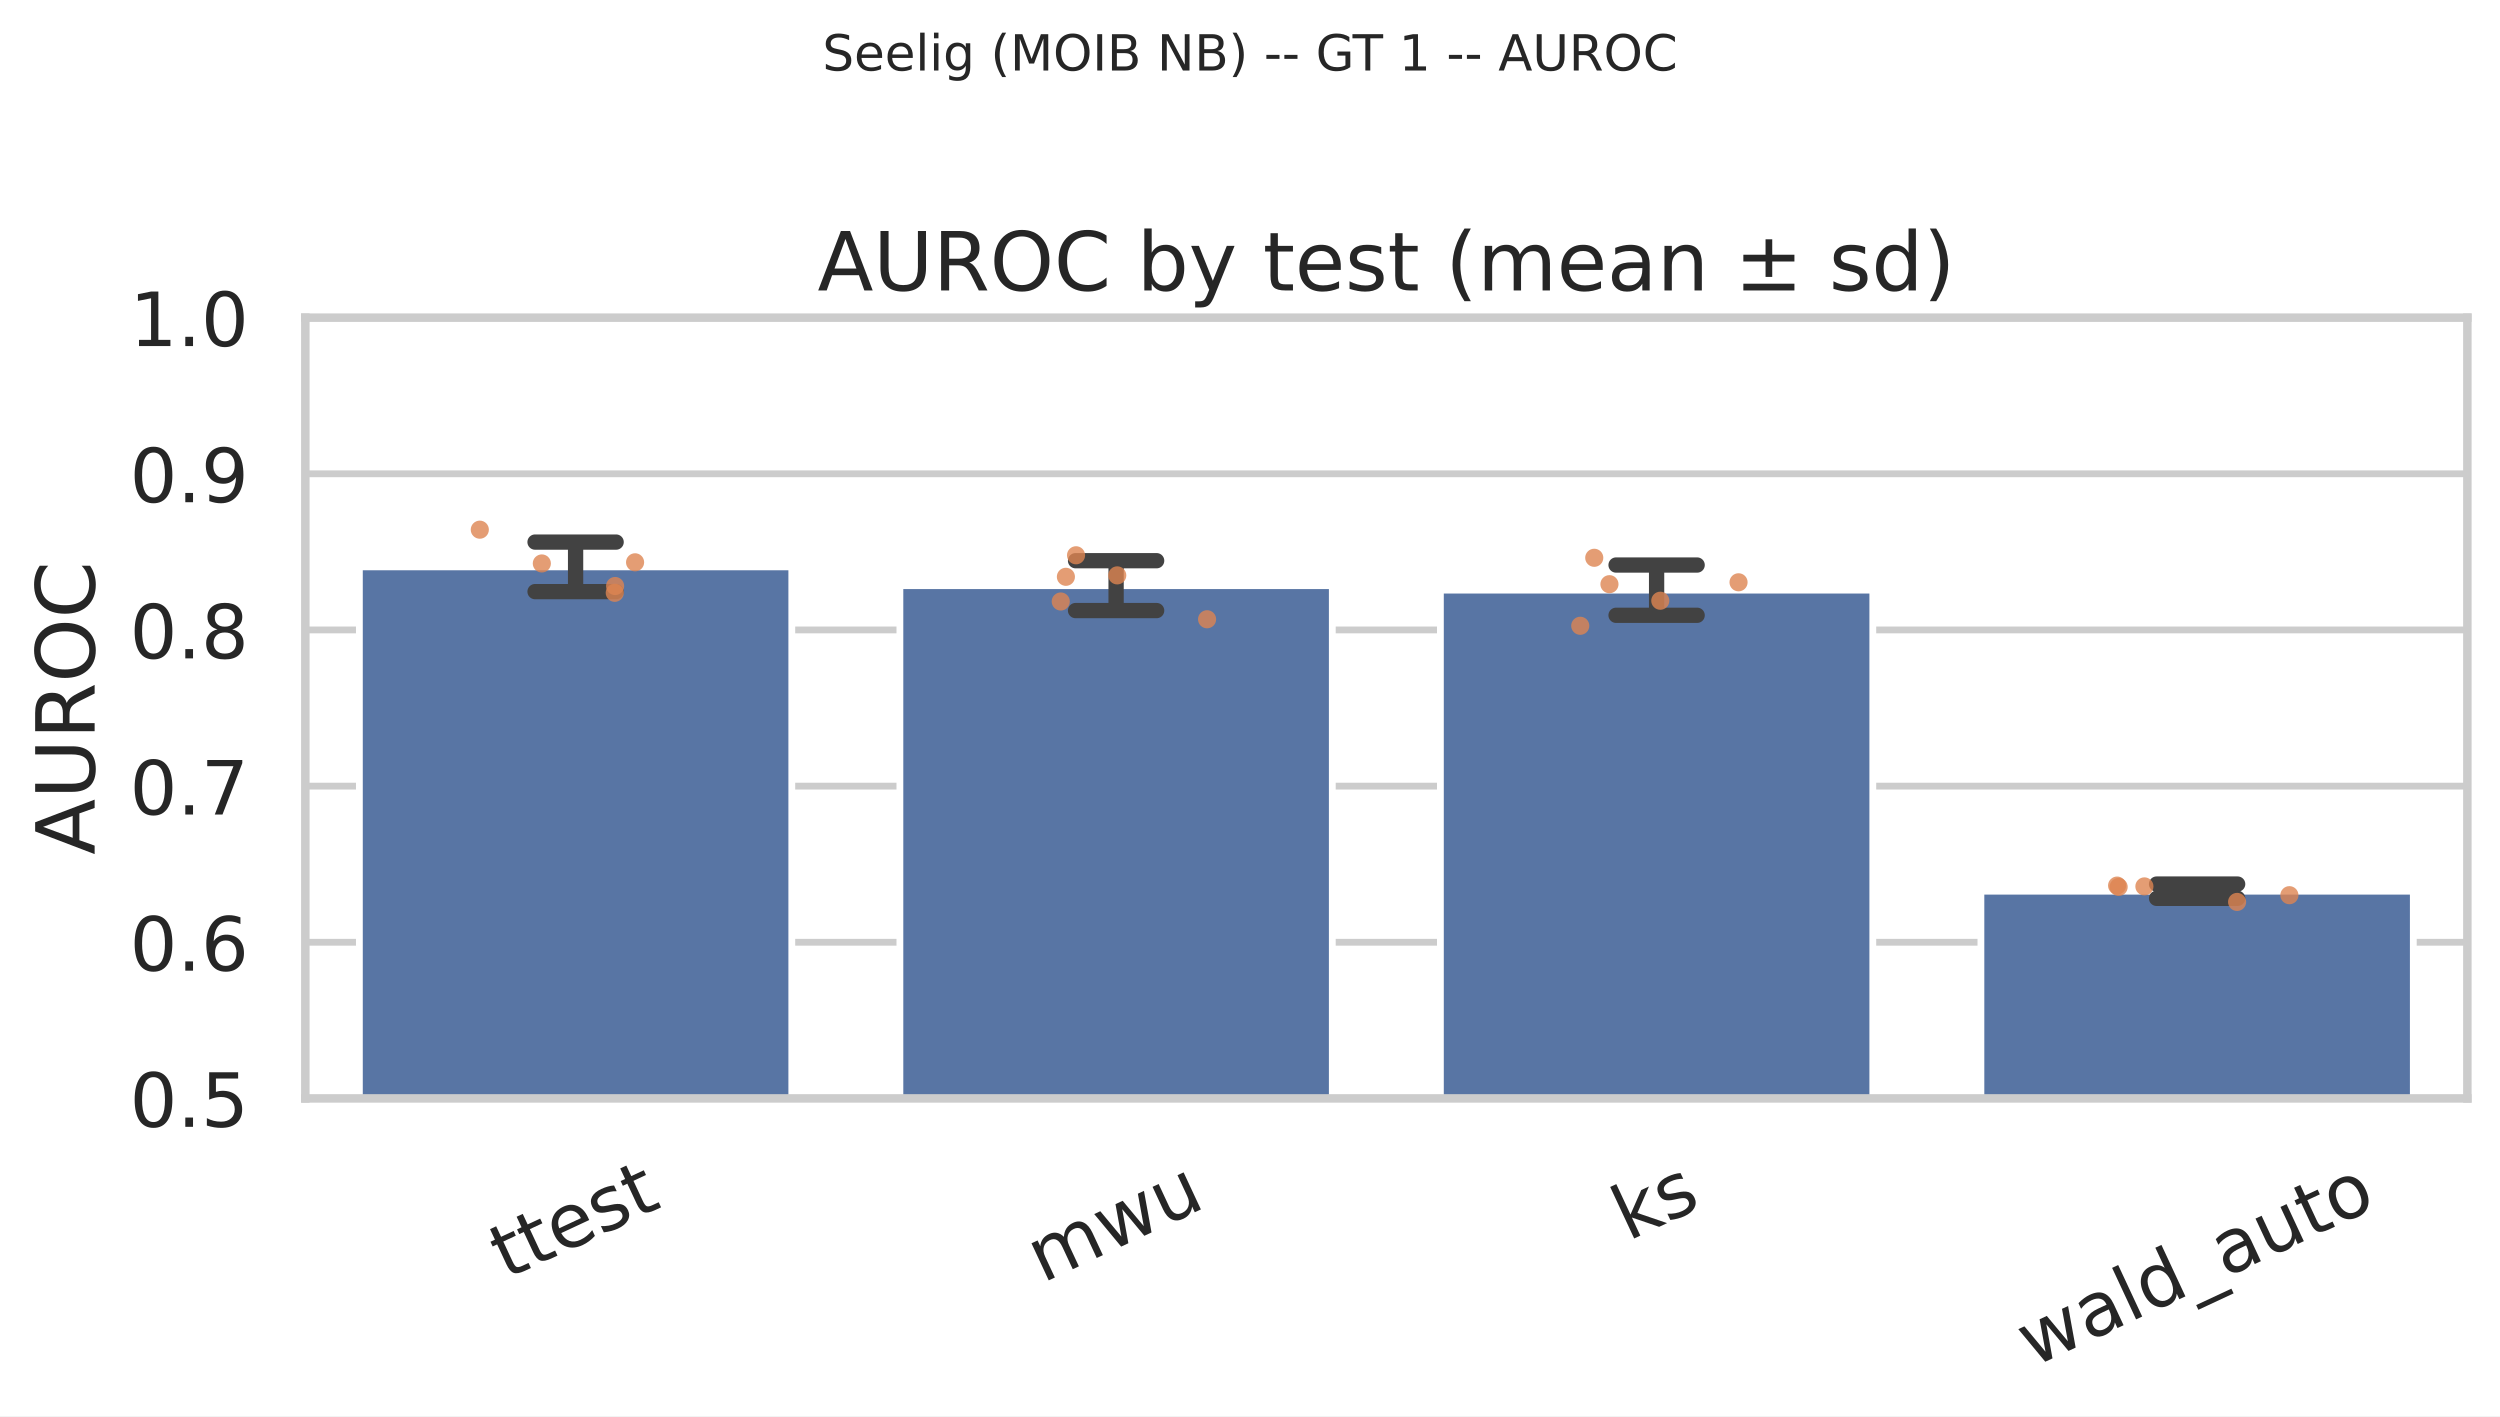
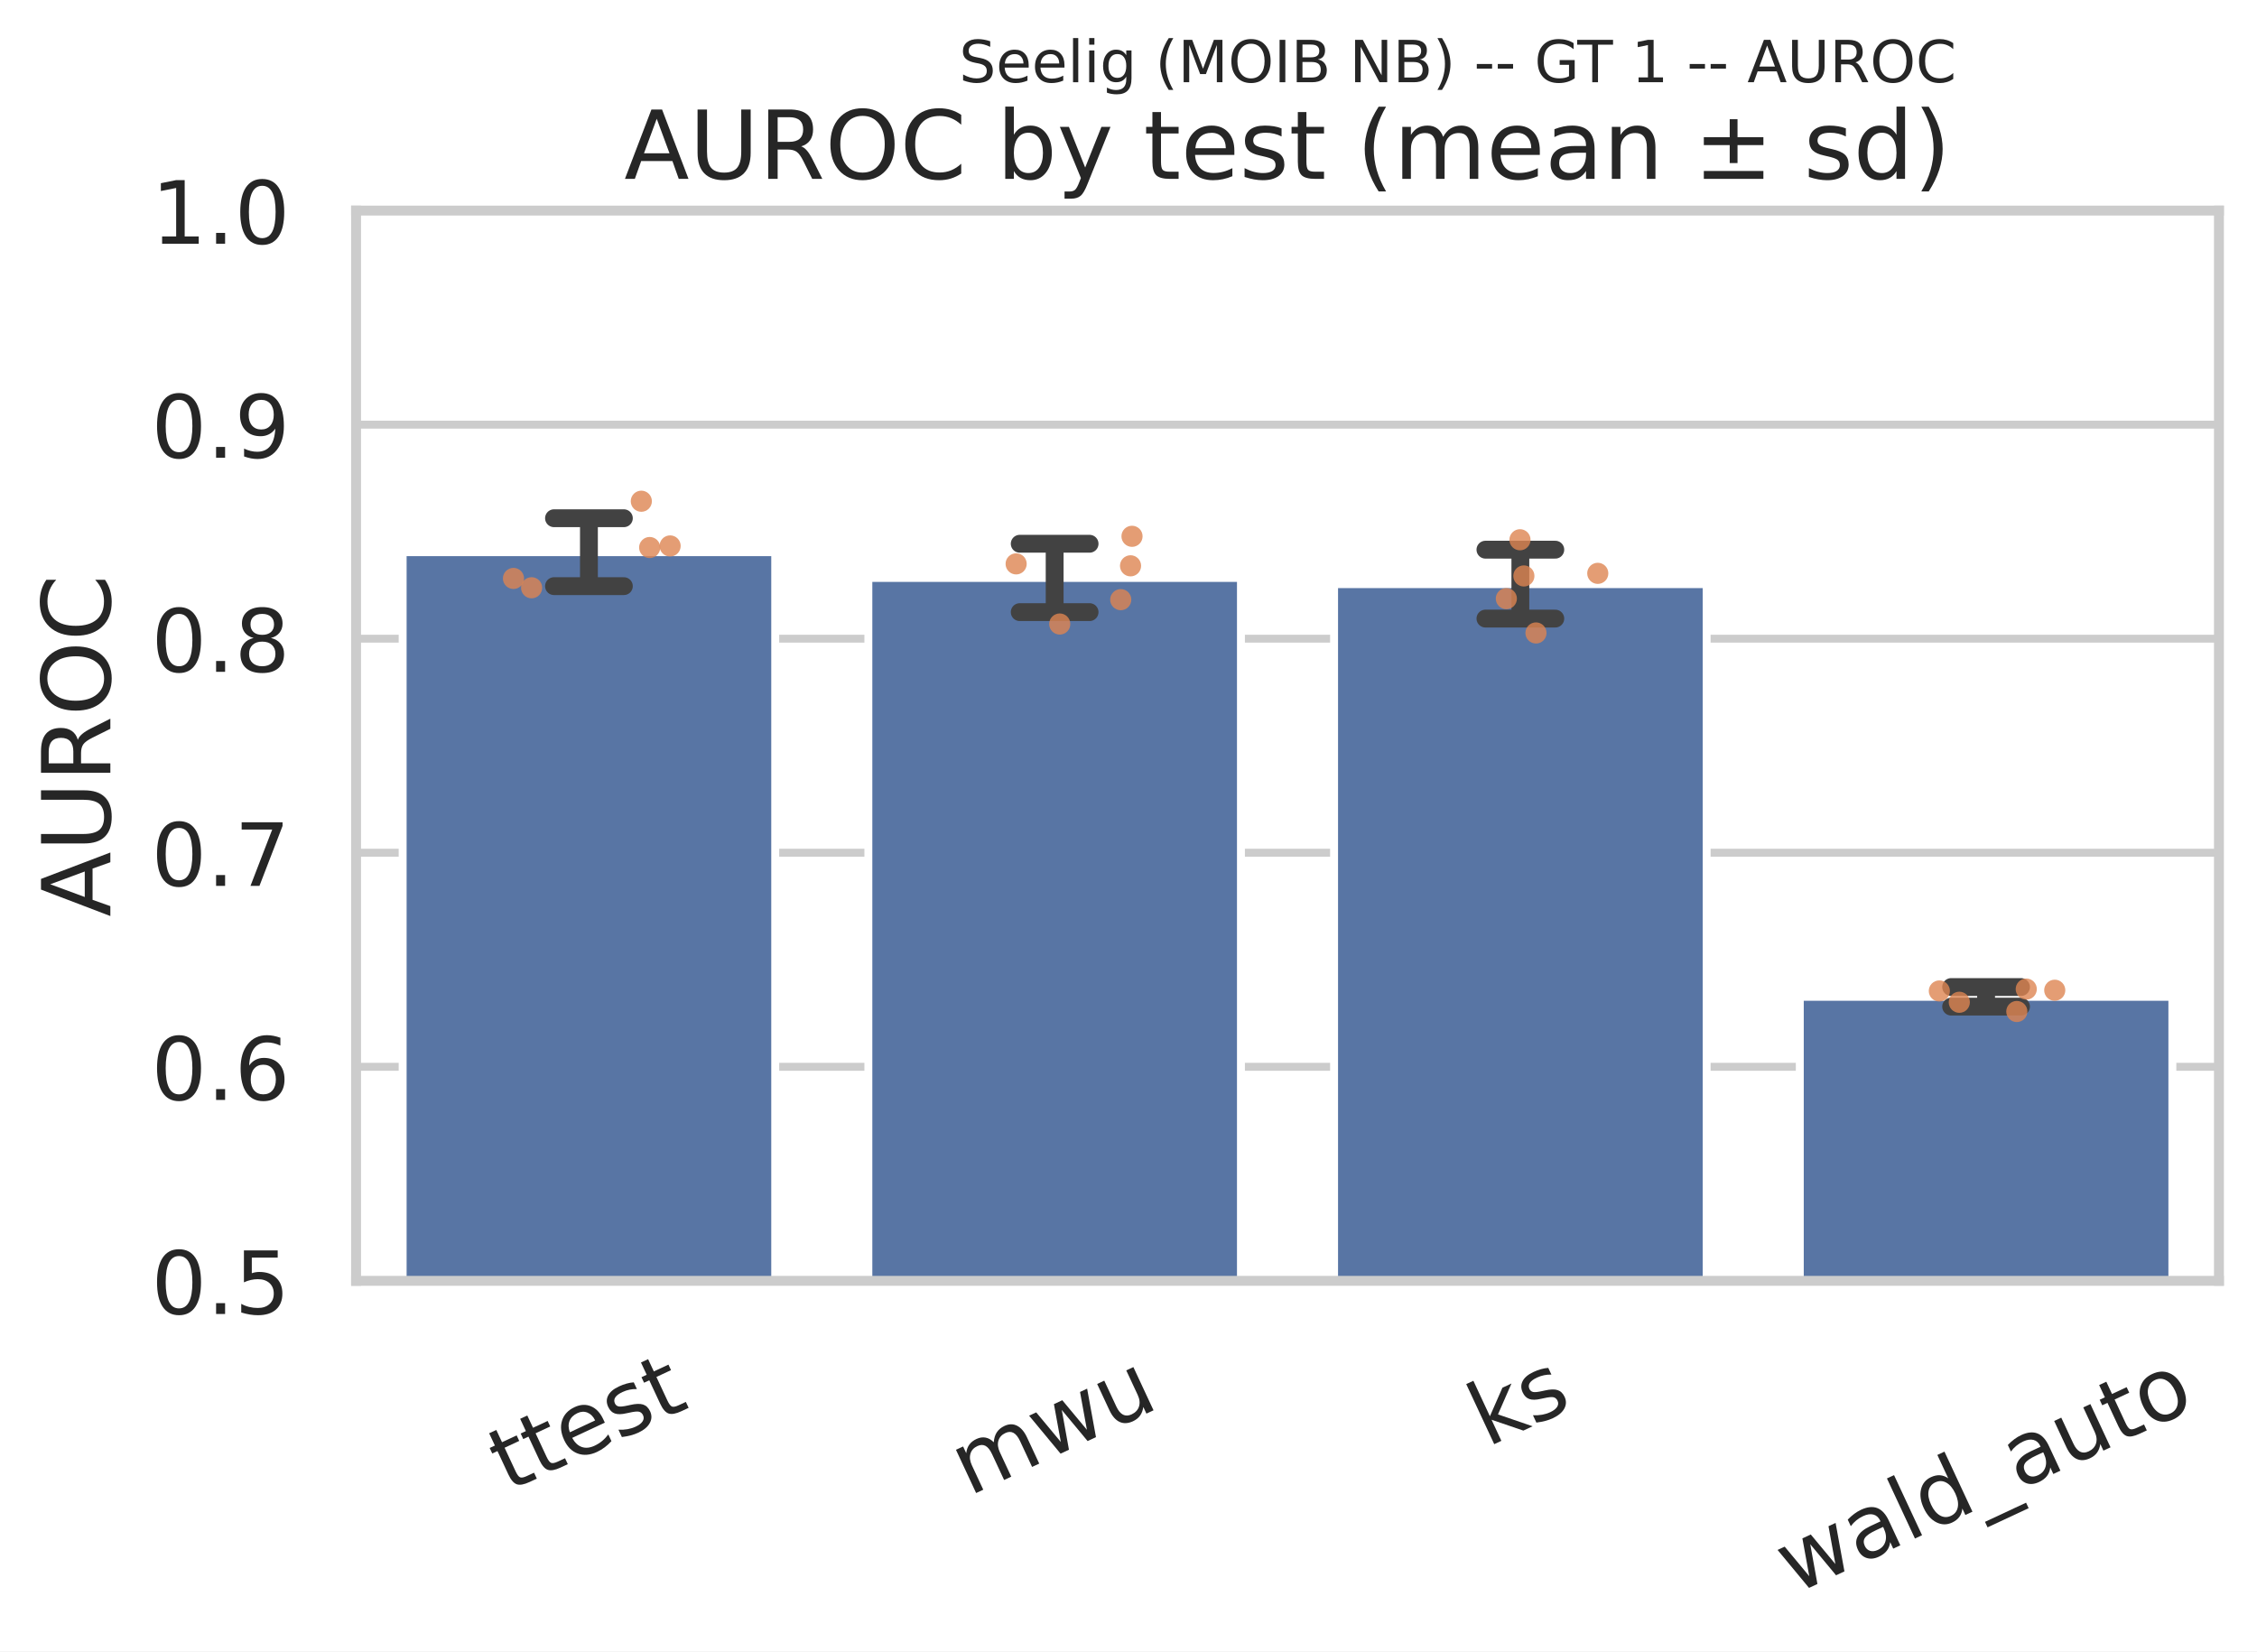
- <svg xmlns="http://www.w3.org/2000/svg" xmlns:xlink="http://www.w3.org/1999/xlink" width="551.531pt" height="312.431pt" viewBox="0 0 551.531 312.431" version="1.1">
+ <svg xmlns="http://www.w3.org/2000/svg" xmlns:xlink="http://www.w3.org/1999/xlink" width="426.971pt" height="312.431pt" viewBox="0 0 426.971 312.431" version="1.1">
  <defs>
    <style type="text/css">*{stroke-linejoin: round; stroke-linecap: butt}</style>
  </defs>
  <g id="figure_1">
    <g id="patch_1">
-       <path d="M 0 312.431  L 551.531 312.431  L 551.531 0  L 0 0  z " style="fill: #ffffff" />
+       <path d="M 0 312.431  L 426.971 312.431  L 426.971 0  L 0 0  z " style="fill: #ffffff" />
    </g>
    <g id="axes_1">
      <g id="patch_2">
-         <path d="M 67.361 242.322  L 544.331 242.322  L 544.331 70.08  L 67.361 70.08  z " style="fill: #ffffff" />
+         <path d="M 67.361 242.322  L 419.771 242.322  L 419.771 39.84  L 67.361 39.84  z " style="fill: #ffffff" />
      </g>
      <g id="matplotlib.axis_1">
        <g id="xtick_1">
          <g id="text_1">
-             <g style="fill: #262626" transform="translate(111.6167 282.3095) rotate(-25) scale(0.165 -0.165)">
+             <g style="fill: #262626" transform="translate(96.04671 282.3095) rotate(-25) scale(0.165 -0.165)">
              <defs>
                <path id="DejaVuSans-74" d="M 1172 4494  L 1172 3500  L 2356 3500  L 2356 3053  L 1172 3053  L 1172 1153  Q 1172 725 1289 603  Q 1406 481 1766 481  L 2356 481  L 2356 0  L 1766 0  Q 1100 0 847 248  Q 594 497 594 1153  L 594 3053  L 172 3053  L 172 3500  L 594 3500  L 594 4494  L 1172 4494  z " transform="scale(0.015625)" />
                <path id="DejaVuSans-65" d="M 3597 1894  L 3597 1613  L 953 1613  Q 991 1019 1311 708  Q 1631 397 2203 397  Q 2534 397 2845 478  Q 3156 559 3463 722  L 3463 178  Q 3153 47 2828 -22  Q 2503 -91 2169 -91  Q 1331 -91 842 396  Q 353 884 353 1716  Q 353 2575 817 3079  Q 1281 3584 2069 3584  Q 2775 3584 3186 3129  Q 3597 2675 3597 1894  z M 3022 2063  Q 3016 2534 2758 2815  Q 2500 3097 2075 3097  Q 1594 3097 1305 2825  Q 1016 2553 972 2059  L 3022 2063  z " transform="scale(0.015625)" />
                <path id="DejaVuSans-73" d="M 2834 3397  L 2834 2853  Q 2591 2978 2328 3040  Q 2066 3103 1784 3103  Q 1356 3103 1142 2972  Q 928 2841 928 2578  Q 928 2378 1081 2264  Q 1234 2150 1697 2047  L 1894 2003  Q 2506 1872 2764 1633  Q 3022 1394 3022 966  Q 3022 478 2636 193  Q 2250 -91 1575 -91  Q 1294 -91 989 -36  Q 684 19 347 128  L 347 722  Q 666 556 975 473  Q 1284 391 1588 391  Q 1994 391 2212 530  Q 2431 669 2431 922  Q 2431 1156 2273 1281  Q 2116 1406 1581 1522  L 1381 1569  Q 847 1681 609 1914  Q 372 2147 372 2553  Q 372 3047 722 3315  Q 1072 3584 1716 3584  Q 2034 3584 2315 3537  Q 2597 3491 2834 3397  z " transform="scale(0.015625)" />
              </defs>
              <use xlink:href="#DejaVuSans-74" />
              <use xlink:href="#DejaVuSans-74" transform="translate(39.20898 0)" />
              <use xlink:href="#DejaVuSans-65" transform="translate(78.41797 0)" />
              <use xlink:href="#DejaVuSans-73" transform="translate(139.9414 0)" />
              <use xlink:href="#DejaVuSans-74" transform="translate(192.041 0)" />
            </g>
          </g>
        </g>
        <g id="xtick_2">
          <g id="text_2">
-             <g style="fill: #262626" transform="translate(230.0122 283.0995) rotate(-25) scale(0.165 -0.165)">
+             <g style="fill: #262626" transform="translate(183.3022 283.0995) rotate(-25) scale(0.165 -0.165)">
              <defs>
                <path id="DejaVuSans-6d" d="M 3328 2828  Q 3544 3216 3844 3400  Q 4144 3584 4550 3584  Q 5097 3584 5394 3201  Q 5691 2819 5691 2113  L 5691 0  L 5113 0  L 5113 2094  Q 5113 2597 4934 2840  Q 4756 3084 4391 3084  Q 3944 3084 3684 2787  Q 3425 2491 3425 1978  L 3425 0  L 2847 0  L 2847 2094  Q 2847 2600 2669 2842  Q 2491 3084 2119 3084  Q 1678 3084 1418 2786  Q 1159 2488 1159 1978  L 1159 0  L 581 0  L 581 3500  L 1159 3500  L 1159 2956  Q 1356 3278 1631 3431  Q 1906 3584 2284 3584  Q 2666 3584 2933 3390  Q 3200 3197 3328 2828  z " transform="scale(0.015625)" />
                <path id="DejaVuSans-77" d="M 269 3500  L 844 3500  L 1563 769  L 2278 3500  L 2956 3500  L 3675 769  L 4391 3500  L 4966 3500  L 4050 0  L 3372 0  L 2619 2869  L 1863 0  L 1184 0  L 269 3500  z " transform="scale(0.015625)" />
                <path id="DejaVuSans-75" d="M 544 1381  L 544 3500  L 1119 3500  L 1119 1403  Q 1119 906 1312 657  Q 1506 409 1894 409  Q 2359 409 2629 706  Q 2900 1003 2900 1516  L 2900 3500  L 3475 3500  L 3475 0  L 2900 0  L 2900 538  Q 2691 219 2414 64  Q 2138 -91 1772 -91  Q 1169 -91 856 284  Q 544 659 544 1381  z M 1991 3584  L 1991 3584  z " transform="scale(0.015625)" />
              </defs>
              <use xlink:href="#DejaVuSans-6d" />
              <use xlink:href="#DejaVuSans-77" transform="translate(97.41211 0)" />
              <use xlink:href="#DejaVuSans-75" transform="translate(179.1992 0)" />
            </g>
          </g>
        </g>
        <g id="xtick_3">
          <g id="text_3">
-             <g style="fill: #262626" transform="translate(359.1665 273.8556) rotate(-25) scale(0.165 -0.165)">
+             <g style="fill: #262626" transform="translate(281.3165 273.8556) rotate(-25) scale(0.165 -0.165)">
              <defs>
                <path id="DejaVuSans-6b" d="M 581 4863  L 1159 4863  L 1159 1991  L 2875 3500  L 3609 3500  L 1753 1863  L 3688 0  L 2938 0  L 1159 1709  L 1159 0  L 581 0  L 581 4863  z " transform="scale(0.015625)" />
              </defs>
              <use xlink:href="#DejaVuSans-6b" />
              <use xlink:href="#DejaVuSans-73" transform="translate(57.91016 0)" />
            </g>
          </g>
        </g>
        <g id="xtick_4">
          <g id="text_4">
-             <g style="fill: #262626" transform="translate(448.4506 301.7048) rotate(-25) scale(0.165 -0.165)">
+             <g style="fill: #262626" transform="translate(339.4606 301.7048) rotate(-25) scale(0.165 -0.165)">
              <defs>
                <path id="DejaVuSans-61" d="M 2194 1759  Q 1497 1759 1228 1600  Q 959 1441 959 1056  Q 959 750 1161 570  Q 1363 391 1709 391  Q 2188 391 2477 730  Q 2766 1069 2766 1631  L 2766 1759  L 2194 1759  z M 3341 1997  L 3341 0  L 2766 0  L 2766 531  Q 2569 213 2275 61  Q 1981 -91 1556 -91  Q 1019 -91 701 211  Q 384 513 384 1019  Q 384 1609 779 1909  Q 1175 2209 1959 2209  L 2766 2209  L 2766 2266  Q 2766 2663 2505 2880  Q 2244 3097 1772 3097  Q 1472 3097 1187 3025  Q 903 2953 641 2809  L 641 3341  Q 956 3463 1253 3523  Q 1550 3584 1831 3584  Q 2591 3584 2966 3190  Q 3341 2797 3341 1997  z " transform="scale(0.015625)" />
                <path id="DejaVuSans-6c" d="M 603 4863  L 1178 4863  L 1178 0  L 603 0  L 603 4863  z " transform="scale(0.015625)" />
                <path id="DejaVuSans-64" d="M 2906 2969  L 2906 4863  L 3481 4863  L 3481 0  L 2906 0  L 2906 525  Q 2725 213 2448 61  Q 2172 -91 1784 -91  Q 1150 -91 751 415  Q 353 922 353 1747  Q 353 2572 751 3078  Q 1150 3584 1784 3584  Q 2172 3584 2448 3432  Q 2725 3281 2906 2969  z M 947 1747  Q 947 1113 1208 752  Q 1469 391 1925 391  Q 2381 391 2643 752  Q 2906 1113 2906 1747  Q 2906 2381 2643 2742  Q 2381 3103 1925 3103  Q 1469 3103 1208 2742  Q 947 2381 947 1747  z " transform="scale(0.015625)" />
                <path id="DejaVuSans-5f" d="M 3263 -1063  L 3263 -1509  L -63 -1509  L -63 -1063  L 3263 -1063  z " transform="scale(0.015625)" />
                <path id="DejaVuSans-6f" d="M 1959 3097  Q 1497 3097 1228 2736  Q 959 2375 959 1747  Q 959 1119 1226 758  Q 1494 397 1959 397  Q 2419 397 2687 759  Q 2956 1122 2956 1747  Q 2956 2369 2687 2733  Q 2419 3097 1959 3097  z M 1959 3584  Q 2709 3584 3137 3096  Q 3566 2609 3566 1747  Q 3566 888 3137 398  Q 2709 -91 1959 -91  Q 1206 -91 779 398  Q 353 888 353 1747  Q 353 2609 779 3096  Q 1206 3584 1959 3584  z " transform="scale(0.015625)" />
              </defs>
              <use xlink:href="#DejaVuSans-77" />
              <use xlink:href="#DejaVuSans-61" transform="translate(81.78711 0)" />
              <use xlink:href="#DejaVuSans-6c" transform="translate(143.0664 0)" />
              <use xlink:href="#DejaVuSans-64" transform="translate(170.8496 0)" />
              <use xlink:href="#DejaVuSans-5f" transform="translate(234.3262 0)" />
              <use xlink:href="#DejaVuSans-61" transform="translate(284.3262 0)" />
              <use xlink:href="#DejaVuSans-75" transform="translate(345.6055 0)" />
              <use xlink:href="#DejaVuSans-74" transform="translate(408.9844 0)" />
              <use xlink:href="#DejaVuSans-6f" transform="translate(448.1934 0)" />
            </g>
          </g>
        </g>
      </g>
      <g id="matplotlib.axis_2">
        <g id="ytick_1">
          <g id="line2d_1">
-             <path d="M 67.361 242.322  L 544.331 242.322  " clip-path="url(#peddf28e6d7)" style="fill: none; stroke: #cccccc; stroke-width: 1.5; stroke-linecap: round" />
+             <path d="M 67.361 242.322  L 419.771 242.322  " clip-path="url(#p7eb7ff4095)" style="fill: none; stroke: #cccccc; stroke-width: 1.5; stroke-linecap: round" />
          </g>
          <g id="text_5">
            <g style="fill: #262626" transform="translate(28.62063 248.591) scale(0.165 -0.165)">
              <defs>
                <path id="DejaVuSans-30" d="M 2034 4250  Q 1547 4250 1301 3770  Q 1056 3291 1056 2328  Q 1056 1369 1301 889  Q 1547 409 2034 409  Q 2525 409 2770 889  Q 3016 1369 3016 2328  Q 3016 3291 2770 3770  Q 2525 4250 2034 4250  z M 2034 4750  Q 2819 4750 3233 4129  Q 3647 3509 3647 2328  Q 3647 1150 3233 529  Q 2819 -91 2034 -91  Q 1250 -91 836 529  Q 422 1150 422 2328  Q 422 3509 836 4129  Q 1250 4750 2034 4750  z " transform="scale(0.015625)" />
                <path id="DejaVuSans-2e" d="M 684 794  L 1344 794  L 1344 0  L 684 0  L 684 794  z " transform="scale(0.015625)" />
                <path id="DejaVuSans-35" d="M 691 4666  L 3169 4666  L 3169 4134  L 1269 4134  L 1269 2991  Q 1406 3038 1543 3061  Q 1681 3084 1819 3084  Q 2600 3084 3056 2656  Q 3513 2228 3513 1497  Q 3513 744 3044 326  Q 2575 -91 1722 -91  Q 1428 -91 1123 -41  Q 819 9 494 109  L 494 744  Q 775 591 1075 516  Q 1375 441 1709 441  Q 2250 441 2565 725  Q 2881 1009 2881 1497  Q 2881 1984 2565 2268  Q 2250 2553 1709 2553  Q 1456 2553 1204 2497  Q 953 2441 691 2322  L 691 4666  z " transform="scale(0.015625)" />
              </defs>
              <use xlink:href="#DejaVuSans-30" />
              <use xlink:href="#DejaVuSans-2e" transform="translate(63.62305 0)" />
              <use xlink:href="#DejaVuSans-35" transform="translate(95.41016 0)" />
            </g>
          </g>
        </g>
        <g id="ytick_2">
          <g id="line2d_2">
-             <path d="M 67.361 207.874  L 544.331 207.874  " clip-path="url(#peddf28e6d7)" style="fill: none; stroke: #cccccc; stroke-width: 1.5; stroke-linecap: round" />
+             <path d="M 67.361 201.826  L 419.771 201.826  " clip-path="url(#p7eb7ff4095)" style="fill: none; stroke: #cccccc; stroke-width: 1.5; stroke-linecap: round" />
          </g>
          <g id="text_6">
-             <g style="fill: #262626" transform="translate(28.62063 214.1426) scale(0.165 -0.165)">
+             <g style="fill: #262626" transform="translate(28.62063 208.0946) scale(0.165 -0.165)">
              <defs>
                <path id="DejaVuSans-36" d="M 2113 2584  Q 1688 2584 1439 2293  Q 1191 2003 1191 1497  Q 1191 994 1439 701  Q 1688 409 2113 409  Q 2538 409 2786 701  Q 3034 994 3034 1497  Q 3034 2003 2786 2293  Q 2538 2584 2113 2584  z M 3366 4563  L 3366 3988  Q 3128 4100 2886 4159  Q 2644 4219 2406 4219  Q 1781 4219 1451 3797  Q 1122 3375 1075 2522  Q 1259 2794 1537 2939  Q 1816 3084 2150 3084  Q 2853 3084 3261 2657  Q 3669 2231 3669 1497  Q 3669 778 3244 343  Q 2819 -91 2113 -91  Q 1303 -91 875 529  Q 447 1150 447 2328  Q 447 3434 972 4092  Q 1497 4750 2381 4750  Q 2619 4750 2861 4703  Q 3103 4656 3366 4563  z " transform="scale(0.015625)" />
              </defs>
              <use xlink:href="#DejaVuSans-30" />
              <use xlink:href="#DejaVuSans-2e" transform="translate(63.62305 0)" />
              <use xlink:href="#DejaVuSans-36" transform="translate(95.41016 0)" />
            </g>
          </g>
        </g>
        <g id="ytick_3">
          <g id="line2d_3">
-             <path d="M 67.361 173.425  L 544.331 173.425  " clip-path="url(#peddf28e6d7)" style="fill: none; stroke: #cccccc; stroke-width: 1.5; stroke-linecap: round" />
+             <path d="M 67.361 161.329  L 419.771 161.329  " clip-path="url(#p7eb7ff4095)" style="fill: none; stroke: #cccccc; stroke-width: 1.5; stroke-linecap: round" />
          </g>
          <g id="text_7">
-             <g style="fill: #262626" transform="translate(28.62063 179.6941) scale(0.165 -0.165)">
+             <g style="fill: #262626" transform="translate(28.62063 167.5981) scale(0.165 -0.165)">
              <defs>
                <path id="DejaVuSans-37" d="M 525 4666  L 3525 4666  L 3525 4397  L 1831 0  L 1172 0  L 2766 4134  L 525 4134  L 525 4666  z " transform="scale(0.015625)" />
              </defs>
              <use xlink:href="#DejaVuSans-30" />
              <use xlink:href="#DejaVuSans-2e" transform="translate(63.62305 0)" />
              <use xlink:href="#DejaVuSans-37" transform="translate(95.41016 0)" />
            </g>
          </g>
        </g>
        <g id="ytick_4">
          <g id="line2d_4">
-             <path d="M 67.361 138.977  L 544.331 138.977  " clip-path="url(#peddf28e6d7)" style="fill: none; stroke: #cccccc; stroke-width: 1.5; stroke-linecap: round" />
+             <path d="M 67.361 120.833  L 419.771 120.833  " clip-path="url(#p7eb7ff4095)" style="fill: none; stroke: #cccccc; stroke-width: 1.5; stroke-linecap: round" />
          </g>
          <g id="text_8">
-             <g style="fill: #262626" transform="translate(28.62063 145.2456) scale(0.165 -0.165)">
+             <g style="fill: #262626" transform="translate(28.62063 127.1016) scale(0.165 -0.165)">
              <defs>
                <path id="DejaVuSans-38" d="M 2034 2216  Q 1584 2216 1326 1975  Q 1069 1734 1069 1313  Q 1069 891 1326 650  Q 1584 409 2034 409  Q 2484 409 2743 651  Q 3003 894 3003 1313  Q 3003 1734 2745 1975  Q 2488 2216 2034 2216  z M 1403 2484  Q 997 2584 770 2862  Q 544 3141 544 3541  Q 544 4100 942 4425  Q 1341 4750 2034 4750  Q 2731 4750 3128 4425  Q 3525 4100 3525 3541  Q 3525 3141 3298 2862  Q 3072 2584 2669 2484  Q 3125 2378 3379 2068  Q 3634 1759 3634 1313  Q 3634 634 3220 271  Q 2806 -91 2034 -91  Q 1263 -91 848 271  Q 434 634 434 1313  Q 434 1759 690 2068  Q 947 2378 1403 2484  z M 1172 3481  Q 1172 3119 1398 2916  Q 1625 2713 2034 2713  Q 2441 2713 2670 2916  Q 2900 3119 2900 3481  Q 2900 3844 2670 4047  Q 2441 4250 2034 4250  Q 1625 4250 1398 4047  Q 1172 3844 1172 3481  z " transform="scale(0.015625)" />
              </defs>
              <use xlink:href="#DejaVuSans-30" />
              <use xlink:href="#DejaVuSans-2e" transform="translate(63.62305 0)" />
              <use xlink:href="#DejaVuSans-38" transform="translate(95.41016 0)" />
            </g>
          </g>
        </g>
        <g id="ytick_5">
          <g id="line2d_5">
-             <path d="M 67.361 104.528  L 544.331 104.528  " clip-path="url(#peddf28e6d7)" style="fill: none; stroke: #cccccc; stroke-width: 1.5; stroke-linecap: round" />
+             <path d="M 67.361 80.336  L 419.771 80.336  " clip-path="url(#p7eb7ff4095)" style="fill: none; stroke: #cccccc; stroke-width: 1.5; stroke-linecap: round" />
          </g>
          <g id="text_9">
-             <g style="fill: #262626" transform="translate(28.62063 110.7972) scale(0.165 -0.165)">
+             <g style="fill: #262626" transform="translate(28.62063 86.60518) scale(0.165 -0.165)">
              <defs>
                <path id="DejaVuSans-39" d="M 703 97  L 703 672  Q 941 559 1184 500  Q 1428 441 1663 441  Q 2288 441 2617 861  Q 2947 1281 2994 2138  Q 2813 1869 2534 1725  Q 2256 1581 1919 1581  Q 1219 1581 811 2004  Q 403 2428 403 3163  Q 403 3881 828 4315  Q 1253 4750 1959 4750  Q 2769 4750 3195 4129  Q 3622 3509 3622 2328  Q 3622 1225 3098 567  Q 2575 -91 1691 -91  Q 1453 -91 1209 -44  Q 966 3 703 97  z M 1959 2075  Q 2384 2075 2632 2365  Q 2881 2656 2881 3163  Q 2881 3666 2632 3958  Q 2384 4250 1959 4250  Q 1534 4250 1286 3958  Q 1038 3666 1038 3163  Q 1038 2656 1286 2365  Q 1534 2075 1959 2075  z " transform="scale(0.015625)" />
              </defs>
              <use xlink:href="#DejaVuSans-30" />
              <use xlink:href="#DejaVuSans-2e" transform="translate(63.62305 0)" />
              <use xlink:href="#DejaVuSans-39" transform="translate(95.41016 0)" />
            </g>
          </g>
        </g>
        <g id="ytick_6">
          <g id="line2d_6">
-             <path d="M 67.361 70.08  L 544.331 70.08  " clip-path="url(#peddf28e6d7)" style="fill: none; stroke: #cccccc; stroke-width: 1.5; stroke-linecap: round" />
+             <path d="M 67.361 39.84  L 419.771 39.84  " clip-path="url(#p7eb7ff4095)" style="fill: none; stroke: #cccccc; stroke-width: 1.5; stroke-linecap: round" />
          </g>
          <g id="text_10">
-             <g style="fill: #262626" transform="translate(28.62063 76.34871) scale(0.165 -0.165)">
+             <g style="fill: #262626" transform="translate(28.62063 46.10871) scale(0.165 -0.165)">
              <defs>
                <path id="DejaVuSans-31" d="M 794 531  L 1825 531  L 1825 4091  L 703 3866  L 703 4441  L 1819 4666  L 2450 4666  L 2450 531  L 3481 531  L 3481 0  L 794 0  L 794 531  z " transform="scale(0.015625)" />
              </defs>
              <use xlink:href="#DejaVuSans-31" />
              <use xlink:href="#DejaVuSans-2e" transform="translate(63.62305 0)" />
              <use xlink:href="#DejaVuSans-30" transform="translate(95.41016 0)" />
            </g>
          </g>
        </g>
        <g id="text_11">
-           <g style="fill: #262626" transform="translate(20.87719 188.5674) rotate(-90) scale(0.18 -0.18)">
+           <g style="fill: #262626" transform="translate(20.87719 173.4474) rotate(-90) scale(0.18 -0.18)">
            <defs>
              <path id="DejaVuSans-41" d="M 2188 4044  L 1331 1722  L 3047 1722  L 2188 4044  z M 1831 4666  L 2547 4666  L 4325 0  L 3669 0  L 3244 1197  L 1141 1197  L 716 0  L 50 0  L 1831 4666  z " transform="scale(0.015625)" />
              <path id="DejaVuSans-55" d="M 556 4666  L 1191 4666  L 1191 1831  Q 1191 1081 1462 751  Q 1734 422 2344 422  Q 2950 422 3222 751  Q 3494 1081 3494 1831  L 3494 4666  L 4128 4666  L 4128 1753  Q 4128 841 3676 375  Q 3225 -91 2344 -91  Q 1459 -91 1007 375  Q 556 841 556 1753  L 556 4666  z " transform="scale(0.015625)" />
              <path id="DejaVuSans-52" d="M 2841 2188  Q 3044 2119 3236 1894  Q 3428 1669 3622 1275  L 4263 0  L 3584 0  L 2988 1197  Q 2756 1666 2539 1819  Q 2322 1972 1947 1972  L 1259 1972  L 1259 0  L 628 0  L 628 4666  L 2053 4666  Q 2853 4666 3247 4331  Q 3641 3997 3641 3322  Q 3641 2881 3436 2590  Q 3231 2300 2841 2188  z M 1259 4147  L 1259 2491  L 2053 2491  Q 2509 2491 2742 2702  Q 2975 2913 2975 3322  Q 2975 3731 2742 3939  Q 2509 4147 2053 4147  L 1259 4147  z " transform="scale(0.015625)" />
              <path id="DejaVuSans-4f" d="M 2522 4238  Q 1834 4238 1429 3725  Q 1025 3213 1025 2328  Q 1025 1447 1429 934  Q 1834 422 2522 422  Q 3209 422 3611 934  Q 4013 1447 4013 2328  Q 4013 3213 3611 3725  Q 3209 4238 2522 4238  z M 2522 4750  Q 3503 4750 4090 4092  Q 4678 3434 4678 2328  Q 4678 1225 4090 567  Q 3503 -91 2522 -91  Q 1538 -91 948 565  Q 359 1222 359 2328  Q 359 3434 948 4092  Q 1538 4750 2522 4750  z " transform="scale(0.015625)" />
              <path id="DejaVuSans-43" d="M 4122 4306  L 4122 3641  Q 3803 3938 3442 4084  Q 3081 4231 2675 4231  Q 1875 4231 1450 3742  Q 1025 3253 1025 2328  Q 1025 1406 1450 917  Q 1875 428 2675 428  Q 3081 428 3442 575  Q 3803 722 4122 1019  L 4122 359  Q 3791 134 3420 21  Q 3050 -91 2638 -91  Q 1578 -91 968 557  Q 359 1206 359 2328  Q 359 3453 968 4101  Q 1578 4750 2638 4750  Q 3056 4750 3426 4639  Q 3797 4528 4122 4306  z " transform="scale(0.015625)" />
            </defs>
            <use xlink:href="#DejaVuSans-41" />
            <use xlink:href="#DejaVuSans-55" transform="translate(68.4082 0)" />
            <use xlink:href="#DejaVuSans-52" transform="translate(141.6016 0)" />
            <use xlink:href="#DejaVuSans-4f" transform="translate(211.084 0)" />
            <use xlink:href="#DejaVuSans-43" transform="translate(289.7949 0)" />
          </g>
        </g>
      </g>
      <g id="patch_3">
-         <path d="M 79.285 414.565  L 174.679 414.565  L 174.679 125.055  L 79.285 125.055  z " clip-path="url(#peddf28e6d7)" style="fill: #5875a4; stroke: #ffffff; stroke-width: 1.5; stroke-linejoin: miter" />
+         <path d="M 76.171 444.805  L 146.653 444.805  L 146.653 104.467  L 76.171 104.467  z " clip-path="url(#p7eb7ff4095)" style="fill: #5875a4; stroke: #ffffff; stroke-width: 1.5; stroke-linejoin: miter" />
      </g>
      <g id="patch_4">
-         <path d="M 198.528 414.565  L 293.922 414.565  L 293.922 129.2  L 198.528 129.2  z " clip-path="url(#peddf28e6d7)" style="fill: #5875a4; stroke: #ffffff; stroke-width: 1.5; stroke-linejoin: miter" />
+         <path d="M 164.274 444.805  L 234.756 444.805  L 234.756 109.34  L 164.274 109.34  z " clip-path="url(#p7eb7ff4095)" style="fill: #5875a4; stroke: #ffffff; stroke-width: 1.5; stroke-linejoin: miter" />
      </g>
      <g id="patch_5">
-         <path d="M 317.77 414.565  L 413.164 414.565  L 413.164 130.197  L 317.77 130.197  z " clip-path="url(#peddf28e6d7)" style="fill: #5875a4; stroke: #ffffff; stroke-width: 1.5; stroke-linejoin: miter" />
+         <path d="M 252.376 444.805  L 322.858 444.805  L 322.858 110.511  L 252.376 110.511  z " clip-path="url(#p7eb7ff4095)" style="fill: #5875a4; stroke: #ffffff; stroke-width: 1.5; stroke-linejoin: miter" />
      </g>
      <g id="patch_6">
-         <path d="M 437.013 414.565  L 532.407 414.565  L 532.407 196.612  L 437.013 196.612  z " clip-path="url(#peddf28e6d7)" style="fill: #5875a4; stroke: #ffffff; stroke-width: 1.5; stroke-linejoin: miter" />
+         <path d="M 340.479 444.805  L 410.961 444.805  L 410.961 188.587  L 340.479 188.587  z " clip-path="url(#p7eb7ff4095)" style="fill: #5875a4; stroke: #ffffff; stroke-width: 1.5; stroke-linejoin: miter" />
      </g>
      <g id="line2d_7">
-         <path d="M 118.039 130.52  L 135.925 130.52  M 126.982 130.52  L 126.982 119.59  M 118.039 119.59  L 135.925 119.59  " clip-path="url(#peddf28e6d7)" style="fill: none; stroke: #424242; stroke-width: 3.375; stroke-linecap: round" />
+         <path d="M 104.804 110.892  L 118.02 110.892  M 111.412 110.892  L 111.412 98.043  M 104.804 98.043  L 118.02 98.043  " clip-path="url(#p7eb7ff4095)" style="fill: none; stroke: #424242; stroke-width: 3.375; stroke-linecap: round" />
      </g>
      <g id="line2d_8">
-         <path d="M 237.281 134.701  L 255.168 134.701  M 246.225 134.701  L 246.225 123.699  M 237.281 123.699  L 255.168 123.699  " clip-path="url(#peddf28e6d7)" style="fill: none; stroke: #424242; stroke-width: 3.375; stroke-linecap: round" />
+         <path d="M 192.907 115.807  L 206.122 115.807  M 199.515 115.807  L 199.515 102.873  M 192.907 102.873  L 206.122 102.873  " clip-path="url(#p7eb7ff4095)" style="fill: none; stroke: #424242; stroke-width: 3.375; stroke-linecap: round" />
      </g>
      <g id="line2d_9">
-         <path d="M 356.524 135.741  L 374.41 135.741  M 365.467 135.741  L 365.467 124.653  M 356.524 124.653  L 374.41 124.653  " clip-path="url(#peddf28e6d7)" style="fill: none; stroke: #424242; stroke-width: 3.375; stroke-linecap: round" />
+         <path d="M 281.009 117.029  L 294.225 117.029  M 287.617 117.029  L 287.617 103.994  M 281.009 103.994  L 294.225 103.994  " clip-path="url(#p7eb7ff4095)" style="fill: none; stroke: #424242; stroke-width: 3.375; stroke-linecap: round" />
      </g>
      <g id="line2d_10">
-         <path d="M 475.766 198.186  L 493.653 198.186  M 484.71 198.186  L 484.71 195.038  M 475.766 195.038  L 493.653 195.038  " clip-path="url(#peddf28e6d7)" style="fill: none; stroke: #424242; stroke-width: 3.375; stroke-linecap: round" />
+         <path d="M 369.112 190.438  L 382.327 190.438  M 375.72 190.438  L 375.72 186.737  M 369.112 186.737  L 382.327 186.737  " clip-path="url(#p7eb7ff4095)" style="fill: none; stroke: #424242; stroke-width: 3.375; stroke-linecap: round" />
      </g>
      <g id="patch_7">
-         <path d="M 67.361 242.322  L 67.361 70.08  " style="fill: none; stroke: #cccccc; stroke-width: 1.875; stroke-linejoin: miter; stroke-linecap: square" />
+         <path d="M 67.361 242.322  L 67.361 39.84  " style="fill: none; stroke: #cccccc; stroke-width: 1.875; stroke-linejoin: miter; stroke-linecap: square" />
      </g>
      <g id="patch_8">
-         <path d="M 544.331 242.322  L 544.331 70.08  " style="fill: none; stroke: #cccccc; stroke-width: 1.875; stroke-linejoin: miter; stroke-linecap: square" />
+         <path d="M 419.771 242.322  L 419.771 39.84  " style="fill: none; stroke: #cccccc; stroke-width: 1.875; stroke-linejoin: miter; stroke-linecap: square" />
      </g>
      <g id="patch_9">
-         <path d="M 67.361 242.322  L 544.331 242.322  " style="fill: none; stroke: #cccccc; stroke-width: 1.875; stroke-linejoin: miter; stroke-linecap: square" />
+         <path d="M 67.361 242.322  L 419.771 242.322  " style="fill: none; stroke: #cccccc; stroke-width: 1.875; stroke-linejoin: miter; stroke-linecap: square" />
      </g>
      <g id="patch_10">
-         <path d="M 67.361 70.08  L 544.331 70.08  " style="fill: none; stroke: #cccccc; stroke-width: 1.875; stroke-linejoin: miter; stroke-linecap: square" />
+         <path d="M 67.361 39.84  L 419.771 39.84  " style="fill: none; stroke: #cccccc; stroke-width: 1.875; stroke-linejoin: miter; stroke-linecap: square" />
      </g>
      <g id="PathCollection_1">
        <defs>
-           <path id="mffb192c0a1" d="M 0 2  C 0.53 2 1.039 1.789 1.414 1.414  C 1.789 1.039 2 0.53 2 0  C 2 -0.53 1.789 -1.039 1.414 -1.414  C 1.039 -1.789 0.53 -2 0 -2  C -0.53 -2 -1.039 -1.789 -1.414 -1.414  C -1.789 -1.039 -2 -0.53 -2 0  C -2 0.53 -1.789 1.039 -1.414 1.414  C -1.039 1.789 -0.53 2 0 2  z " />
+           <path id="m531b85a053" d="M 0 2  C 0.53 2 1.039 1.789 1.414 1.414  C 1.789 1.039 2 0.53 2 0  C 2 -0.53 1.789 -1.039 1.414 -1.414  C 1.039 -1.789 0.53 -2 0 -2  C -0.53 -2 -1.039 -1.789 -1.414 -1.414  C -1.789 -1.039 -2 -0.53 -2 0  C -2 0.53 -1.789 1.039 -1.414 1.414  C -1.039 1.789 -0.53 2 0 2  z " />
        </defs>
-         <g clip-path="url(#peddf28e6d7)">
-           <use xlink:href="#mffb192c0a1" x="135.701" y="129.281" style="fill: #dd8452; fill-opacity: 0.8" />
-           <use xlink:href="#mffb192c0a1" x="140.107" y="124.053" style="fill: #dd8452; fill-opacity: 0.8" />
-           <use xlink:href="#mffb192c0a1" x="135.624" y="130.781" style="fill: #dd8452; fill-opacity: 0.8" />
-           <use xlink:href="#mffb192c0a1" x="105.851" y="116.854" style="fill: #dd8452; fill-opacity: 0.8" />
-           <use xlink:href="#mffb192c0a1" x="119.534" y="124.306" style="fill: #dd8452; fill-opacity: 0.8" />
+         <g clip-path="url(#p7eb7ff4095)">
+           <use xlink:href="#m531b85a053" x="97.138" y="109.434" style="fill: #dd8452; fill-opacity: 0.8" />
+           <use xlink:href="#m531b85a053" x="126.77" y="103.289" style="fill: #dd8452; fill-opacity: 0.8" />
+           <use xlink:href="#m531b85a053" x="100.565" y="111.199" style="fill: #dd8452; fill-opacity: 0.8" />
+           <use xlink:href="#m531b85a053" x="121.323" y="94.826" style="fill: #dd8452; fill-opacity: 0.8" />
+           <use xlink:href="#m531b85a053" x="122.903" y="103.587" style="fill: #dd8452; fill-opacity: 0.8" />
        </g>
      </g>
      <g id="PathCollection_2">
-         <g clip-path="url(#peddf28e6d7)">
-           <use xlink:href="#mffb192c0a1" x="234.014" y="132.697" style="fill: #dd8452; fill-opacity: 0.8" />
-           <use xlink:href="#mffb192c0a1" x="246.478" y="126.937" style="fill: #dd8452; fill-opacity: 0.8" />
-           <use xlink:href="#mffb192c0a1" x="235.15" y="127.25" style="fill: #dd8452; fill-opacity: 0.8" />
-           <use xlink:href="#mffb192c0a1" x="237.388" y="122.501" style="fill: #dd8452; fill-opacity: 0.8" />
-           <use xlink:href="#mffb192c0a1" x="266.296" y="136.617" style="fill: #dd8452; fill-opacity: 0.8" />
+         <g clip-path="url(#p7eb7ff4095)">
+           <use xlink:href="#m531b85a053" x="212.018" y="113.45" style="fill: #dd8452; fill-opacity: 0.8" />
+           <use xlink:href="#m531b85a053" x="192.23" y="106.68" style="fill: #dd8452; fill-opacity: 0.8" />
+           <use xlink:href="#m531b85a053" x="213.871" y="107.047" style="fill: #dd8452; fill-opacity: 0.8" />
+           <use xlink:href="#m531b85a053" x="214.151" y="101.464" style="fill: #dd8452; fill-opacity: 0.8" />
+           <use xlink:href="#m531b85a053" x="200.479" y="118.059" style="fill: #dd8452; fill-opacity: 0.8" />
        </g>
      </g>
      <g id="PathCollection_3">
-         <g clip-path="url(#peddf28e6d7)">
-           <use xlink:href="#mffb192c0a1" x="366.284" y="132.529" style="fill: #dd8452; fill-opacity: 0.8" />
-           <use xlink:href="#mffb192c0a1" x="383.544" y="128.462" style="fill: #dd8452; fill-opacity: 0.8" />
-           <use xlink:href="#mffb192c0a1" x="355.064" y="128.88" style="fill: #dd8452; fill-opacity: 0.8" />
-           <use xlink:href="#mffb192c0a1" x="351.712" y="123.056" style="fill: #dd8452; fill-opacity: 0.8" />
-           <use xlink:href="#mffb192c0a1" x="348.623" y="138.056" style="fill: #dd8452; fill-opacity: 0.8" />
+         <g clip-path="url(#p7eb7ff4095)">
+           <use xlink:href="#m531b85a053" x="284.966" y="113.253" style="fill: #dd8452; fill-opacity: 0.8" />
+           <use xlink:href="#m531b85a053" x="302.261" y="108.472" style="fill: #dd8452; fill-opacity: 0.8" />
+           <use xlink:href="#m531b85a053" x="288.281" y="108.964" style="fill: #dd8452; fill-opacity: 0.8" />
+           <use xlink:href="#m531b85a053" x="287.544" y="102.117" style="fill: #dd8452; fill-opacity: 0.8" />
+           <use xlink:href="#m531b85a053" x="290.571" y="119.751" style="fill: #dd8452; fill-opacity: 0.8" />
        </g>
      </g>
      <g id="PathCollection_4">
-         <g clip-path="url(#peddf28e6d7)">
-           <use xlink:href="#mffb192c0a1" x="467.058" y="195.369" style="fill: #dd8452; fill-opacity: 0.8" />
-           <use xlink:href="#mffb192c0a1" x="505.068" y="197.491" style="fill: #dd8452; fill-opacity: 0.8" />
-           <use xlink:href="#mffb192c0a1" x="493.532" y="198.976" style="fill: #dd8452; fill-opacity: 0.8" />
-           <use xlink:href="#mffb192c0a1" x="467.399" y="195.672" style="fill: #dd8452; fill-opacity: 0.8" />
-           <use xlink:href="#mffb192c0a1" x="473.082" y="195.553" style="fill: #dd8452; fill-opacity: 0.8" />
+         <g clip-path="url(#p7eb7ff4095)">
+           <use xlink:href="#m531b85a053" x="383.32" y="187.126" style="fill: #dd8452; fill-opacity: 0.8" />
+           <use xlink:href="#m531b85a053" x="370.656" y="189.62" style="fill: #dd8452; fill-opacity: 0.8" />
+           <use xlink:href="#m531b85a053" x="381.533" y="191.366" style="fill: #dd8452; fill-opacity: 0.8" />
+           <use xlink:href="#m531b85a053" x="366.878" y="187.482" style="fill: #dd8452; fill-opacity: 0.8" />
+           <use xlink:href="#m531b85a053" x="388.709" y="187.342" style="fill: #dd8452; fill-opacity: 0.8" />
        </g>
      </g>
      <g id="text_12">
-         <g style="fill: #262626" transform="translate(180.3647 64.08) scale(0.18 -0.18)">
+         <g style="fill: #262626" transform="translate(118.0847 33.84) scale(0.18 -0.18)">
          <defs>
            <path id="DejaVuSans-20" transform="scale(0.015625)" />
            <path id="DejaVuSans-62" d="M 3116 1747  Q 3116 2381 2855 2742  Q 2594 3103 2138 3103  Q 1681 3103 1420 2742  Q 1159 2381 1159 1747  Q 1159 1113 1420 752  Q 1681 391 2138 391  Q 2594 391 2855 752  Q 3116 1113 3116 1747  z M 1159 2969  Q 1341 3281 1617 3432  Q 1894 3584 2278 3584  Q 2916 3584 3314 3078  Q 3713 2572 3713 1747  Q 3713 922 3314 415  Q 2916 -91 2278 -91  Q 1894 -91 1617 61  Q 1341 213 1159 525  L 1159 0  L 581 0  L 581 4863  L 1159 4863  L 1159 2969  z " transform="scale(0.015625)" />
            <path id="DejaVuSans-79" d="M 2059 -325  Q 1816 -950 1584 -1140  Q 1353 -1331 966 -1331  L 506 -1331  L 506 -850  L 844 -850  Q 1081 -850 1212 -737  Q 1344 -625 1503 -206  L 1606 56  L 191 3500  L 800 3500  L 1894 763  L 2988 3500  L 3597 3500  L 2059 -325  z " transform="scale(0.015625)" />
            <path id="DejaVuSans-28" d="M 1984 4856  Q 1566 4138 1362 3434  Q 1159 2731 1159 2009  Q 1159 1288 1364 580  Q 1569 -128 1984 -844  L 1484 -844  Q 1016 -109 783 600  Q 550 1309 550 2009  Q 550 2706 781 3412  Q 1013 4119 1484 4856  L 1984 4856  z " transform="scale(0.015625)" />
            <path id="DejaVuSans-6e" d="M 3513 2113  L 3513 0  L 2938 0  L 2938 2094  Q 2938 2591 2744 2837  Q 2550 3084 2163 3084  Q 1697 3084 1428 2787  Q 1159 2491 1159 1978  L 1159 0  L 581 0  L 581 3500  L 1159 3500  L 1159 2956  Q 1366 3272 1645 3428  Q 1925 3584 2291 3584  Q 2894 3584 3203 3211  Q 3513 2838 3513 2113  z " transform="scale(0.015625)" />
            <path id="DejaVuSans-b1" d="M 2944 4013  L 2944 2803  L 4684 2803  L 4684 2272  L 2944 2272  L 2944 1063  L 2419 1063  L 2419 2272  L 678 2272  L 678 2803  L 2419 2803  L 2419 4013  L 2944 4013  z M 678 531  L 4684 531  L 4684 0  L 678 0  L 678 531  z " transform="scale(0.015625)" />
            <path id="DejaVuSans-29" d="M 513 4856  L 1013 4856  Q 1481 4119 1714 3412  Q 1947 2706 1947 2009  Q 1947 1309 1714 600  Q 1481 -109 1013 -844  L 513 -844  Q 928 -128 1133 580  Q 1338 1288 1338 2009  Q 1338 2731 1133 3434  Q 928 4138 513 4856  z " transform="scale(0.015625)" />
          </defs>
          <use xlink:href="#DejaVuSans-41" />
          <use xlink:href="#DejaVuSans-55" transform="translate(68.4082 0)" />
          <use xlink:href="#DejaVuSans-52" transform="translate(141.6016 0)" />
          <use xlink:href="#DejaVuSans-4f" transform="translate(211.084 0)" />
          <use xlink:href="#DejaVuSans-43" transform="translate(289.7949 0)" />
          <use xlink:href="#DejaVuSans-20" transform="translate(359.6191 0)" />
          <use xlink:href="#DejaVuSans-62" transform="translate(391.4062 0)" />
          <use xlink:href="#DejaVuSans-79" transform="translate(454.8828 0)" />
          <use xlink:href="#DejaVuSans-20" transform="translate(514.0625 0)" />
          <use xlink:href="#DejaVuSans-74" transform="translate(545.8496 0)" />
          <use xlink:href="#DejaVuSans-65" transform="translate(585.0586 0)" />
          <use xlink:href="#DejaVuSans-73" transform="translate(646.582 0)" />
          <use xlink:href="#DejaVuSans-74" transform="translate(698.6816 0)" />
          <use xlink:href="#DejaVuSans-20" transform="translate(737.8906 0)" />
          <use xlink:href="#DejaVuSans-28" transform="translate(769.6777 0)" />
          <use xlink:href="#DejaVuSans-6d" transform="translate(808.6914 0)" />
          <use xlink:href="#DejaVuSans-65" transform="translate(906.1035 0)" />
          <use xlink:href="#DejaVuSans-61" transform="translate(967.627 0)" />
          <use xlink:href="#DejaVuSans-6e" transform="translate(1028.906 0)" />
          <use xlink:href="#DejaVuSans-20" transform="translate(1092.285 0)" />
          <use xlink:href="#DejaVuSans-b1" transform="translate(1124.072 0)" />
          <use xlink:href="#DejaVuSans-20" transform="translate(1207.861 0)" />
          <use xlink:href="#DejaVuSans-73" transform="translate(1239.648 0)" />
          <use xlink:href="#DejaVuSans-64" transform="translate(1291.748 0)" />
          <use xlink:href="#DejaVuSans-29" transform="translate(1355.225 0)" />
        </g>
      </g>
    </g>
    <g id="text_13">
      <g style="fill: #262626" transform="translate(181.4389 15.55828) scale(0.11 -0.11)">
        <defs>
          <path id="DejaVuSans-53" d="M 3425 4513  L 3425 3897  Q 3066 4069 2747 4153  Q 2428 4238 2131 4238  Q 1616 4238 1336 4038  Q 1056 3838 1056 3469  Q 1056 3159 1242 3001  Q 1428 2844 1947 2747  L 2328 2669  Q 3034 2534 3370 2195  Q 3706 1856 3706 1288  Q 3706 609 3251 259  Q 2797 -91 1919 -91  Q 1588 -91 1214 -16  Q 841 59 441 206  L 441 856  Q 825 641 1194 531  Q 1563 422 1919 422  Q 2459 422 2753 634  Q 3047 847 3047 1241  Q 3047 1584 2836 1778  Q 2625 1972 2144 2069  L 1759 2144  Q 1053 2284 737 2584  Q 422 2884 422 3419  Q 422 4038 858 4394  Q 1294 4750 2059 4750  Q 2388 4750 2728 4690  Q 3069 4631 3425 4513  z " transform="scale(0.015625)" />
          <path id="DejaVuSans-69" d="M 603 3500  L 1178 3500  L 1178 0  L 603 0  L 603 3500  z M 603 4863  L 1178 4863  L 1178 4134  L 603 4134  L 603 4863  z " transform="scale(0.015625)" />
          <path id="DejaVuSans-67" d="M 2906 1791  Q 2906 2416 2648 2759  Q 2391 3103 1925 3103  Q 1463 3103 1205 2759  Q 947 2416 947 1791  Q 947 1169 1205 825  Q 1463 481 1925 481  Q 2391 481 2648 825  Q 2906 1169 2906 1791  z M 3481 434  Q 3481 -459 3084 -895  Q 2688 -1331 1869 -1331  Q 1566 -1331 1297 -1286  Q 1028 -1241 775 -1147  L 775 -588  Q 1028 -725 1275 -790  Q 1522 -856 1778 -856  Q 2344 -856 2625 -561  Q 2906 -266 2906 331  L 2906 616  Q 2728 306 2450 153  Q 2172 0 1784 0  Q 1141 0 747 490  Q 353 981 353 1791  Q 353 2603 747 3093  Q 1141 3584 1784 3584  Q 2172 3584 2450 3431  Q 2728 3278 2906 2969  L 2906 3500  L 3481 3500  L 3481 434  z " transform="scale(0.015625)" />
          <path id="DejaVuSans-4d" d="M 628 4666  L 1569 4666  L 2759 1491  L 3956 4666  L 4897 4666  L 4897 0  L 4281 0  L 4281 4097  L 3078 897  L 2444 897  L 1241 4097  L 1241 0  L 628 0  L 628 4666  z " transform="scale(0.015625)" />
          <path id="DejaVuSans-49" d="M 628 4666  L 1259 4666  L 1259 0  L 628 0  L 628 4666  z " transform="scale(0.015625)" />
          <path id="DejaVuSans-42" d="M 1259 2228  L 1259 519  L 2272 519  Q 2781 519 3026 730  Q 3272 941 3272 1375  Q 3272 1813 3026 2020  Q 2781 2228 2272 2228  L 1259 2228  z M 1259 4147  L 1259 2741  L 2194 2741  Q 2656 2741 2882 2914  Q 3109 3088 3109 3444  Q 3109 3797 2882 3972  Q 2656 4147 2194 4147  L 1259 4147  z M 628 4666  L 2241 4666  Q 2963 4666 3353 4366  Q 3744 4066 3744 3513  Q 3744 3084 3544 2831  Q 3344 2578 2956 2516  Q 3422 2416 3680 2098  Q 3938 1781 3938 1306  Q 3938 681 3513 340  Q 3088 0 2303 0  L 628 0  L 628 4666  z " transform="scale(0.015625)" />
          <path id="DejaVuSans-4e" d="M 628 4666  L 1478 4666  L 3547 763  L 3547 4666  L 4159 4666  L 4159 0  L 3309 0  L 1241 3903  L 1241 0  L 628 0  L 628 4666  z " transform="scale(0.015625)" />
          <path id="DejaVuSans-2d" d="M 313 2009  L 1997 2009  L 1997 1497  L 313 1497  L 313 2009  z " transform="scale(0.015625)" />
          <path id="DejaVuSans-47" d="M 3809 666  L 3809 1919  L 2778 1919  L 2778 2438  L 4434 2438  L 4434 434  Q 4069 175 3628 42  Q 3188 -91 2688 -91  Q 1594 -91 976 548  Q 359 1188 359 2328  Q 359 3472 976 4111  Q 1594 4750 2688 4750  Q 3144 4750 3555 4637  Q 3966 4525 4313 4306  L 4313 3634  Q 3963 3931 3569 4081  Q 3175 4231 2741 4231  Q 1884 4231 1454 3753  Q 1025 3275 1025 2328  Q 1025 1384 1454 906  Q 1884 428 2741 428  Q 3075 428 3337 486  Q 3600 544 3809 666  z " transform="scale(0.015625)" />
          <path id="DejaVuSans-54" d="M -19 4666  L 3928 4666  L 3928 4134  L 2272 4134  L 2272 0  L 1638 0  L 1638 4134  L -19 4134  L -19 4666  z " transform="scale(0.015625)" />
        </defs>
        <use xlink:href="#DejaVuSans-53" />
        <use xlink:href="#DejaVuSans-65" transform="translate(63.47656 0)" />
        <use xlink:href="#DejaVuSans-65" transform="translate(125 0)" />
        <use xlink:href="#DejaVuSans-6c" transform="translate(186.5234 0)" />
        <use xlink:href="#DejaVuSans-69" transform="translate(214.3066 0)" />
        <use xlink:href="#DejaVuSans-67" transform="translate(242.0898 0)" />
        <use xlink:href="#DejaVuSans-20" transform="translate(305.5664 0)" />
        <use xlink:href="#DejaVuSans-28" transform="translate(337.3535 0)" />
        <use xlink:href="#DejaVuSans-4d" transform="translate(376.3672 0)" />
        <use xlink:href="#DejaVuSans-4f" transform="translate(462.6465 0)" />
        <use xlink:href="#DejaVuSans-49" transform="translate(541.3574 0)" />
        <use xlink:href="#DejaVuSans-42" transform="translate(570.8496 0)" />
        <use xlink:href="#DejaVuSans-20" transform="translate(639.4531 0)" />
        <use xlink:href="#DejaVuSans-4e" transform="translate(671.2402 0)" />
        <use xlink:href="#DejaVuSans-42" transform="translate(746.0449 0)" />
        <use xlink:href="#DejaVuSans-29" transform="translate(814.6484 0)" />
        <use xlink:href="#DejaVuSans-20" transform="translate(853.6621 0)" />
        <use xlink:href="#DejaVuSans-2d" transform="translate(885.4492 0)" />
        <use xlink:href="#DejaVuSans-2d" transform="translate(921.5332 0)" />
        <use xlink:href="#DejaVuSans-20" transform="translate(957.6172 0)" />
        <use xlink:href="#DejaVuSans-47" transform="translate(989.4043 0)" />
        <use xlink:href="#DejaVuSans-54" transform="translate(1063.27 0)" />
        <use xlink:href="#DejaVuSans-20" transform="translate(1124.354 0)" />
        <use xlink:href="#DejaVuSans-31" transform="translate(1156.141 0)" />
        <use xlink:href="#DejaVuSans-20" transform="translate(1219.764 0)" />
        <use xlink:href="#DejaVuSans-2d" transform="translate(1251.551 0)" />
        <use xlink:href="#DejaVuSans-2d" transform="translate(1287.635 0)" />
        <use xlink:href="#DejaVuSans-20" transform="translate(1323.719 0)" />
        <use xlink:href="#DejaVuSans-41" transform="translate(1355.506 0)" />
        <use xlink:href="#DejaVuSans-55" transform="translate(1423.914 0)" />
        <use xlink:href="#DejaVuSans-52" transform="translate(1497.107 0)" />
        <use xlink:href="#DejaVuSans-4f" transform="translate(1566.59 0)" />
        <use xlink:href="#DejaVuSans-43" transform="translate(1645.301 0)" />
      </g>
    </g>
  </g>
  <defs>
-     <clipPath id="peddf28e6d7">
-       <rect x="67.361" y="70.08" width="476.97" height="172.242" />
+     <clipPath id="p7eb7ff4095">
+       <rect x="67.361" y="39.84" width="352.41" height="202.482" />
    </clipPath>
  </defs>
</svg>
